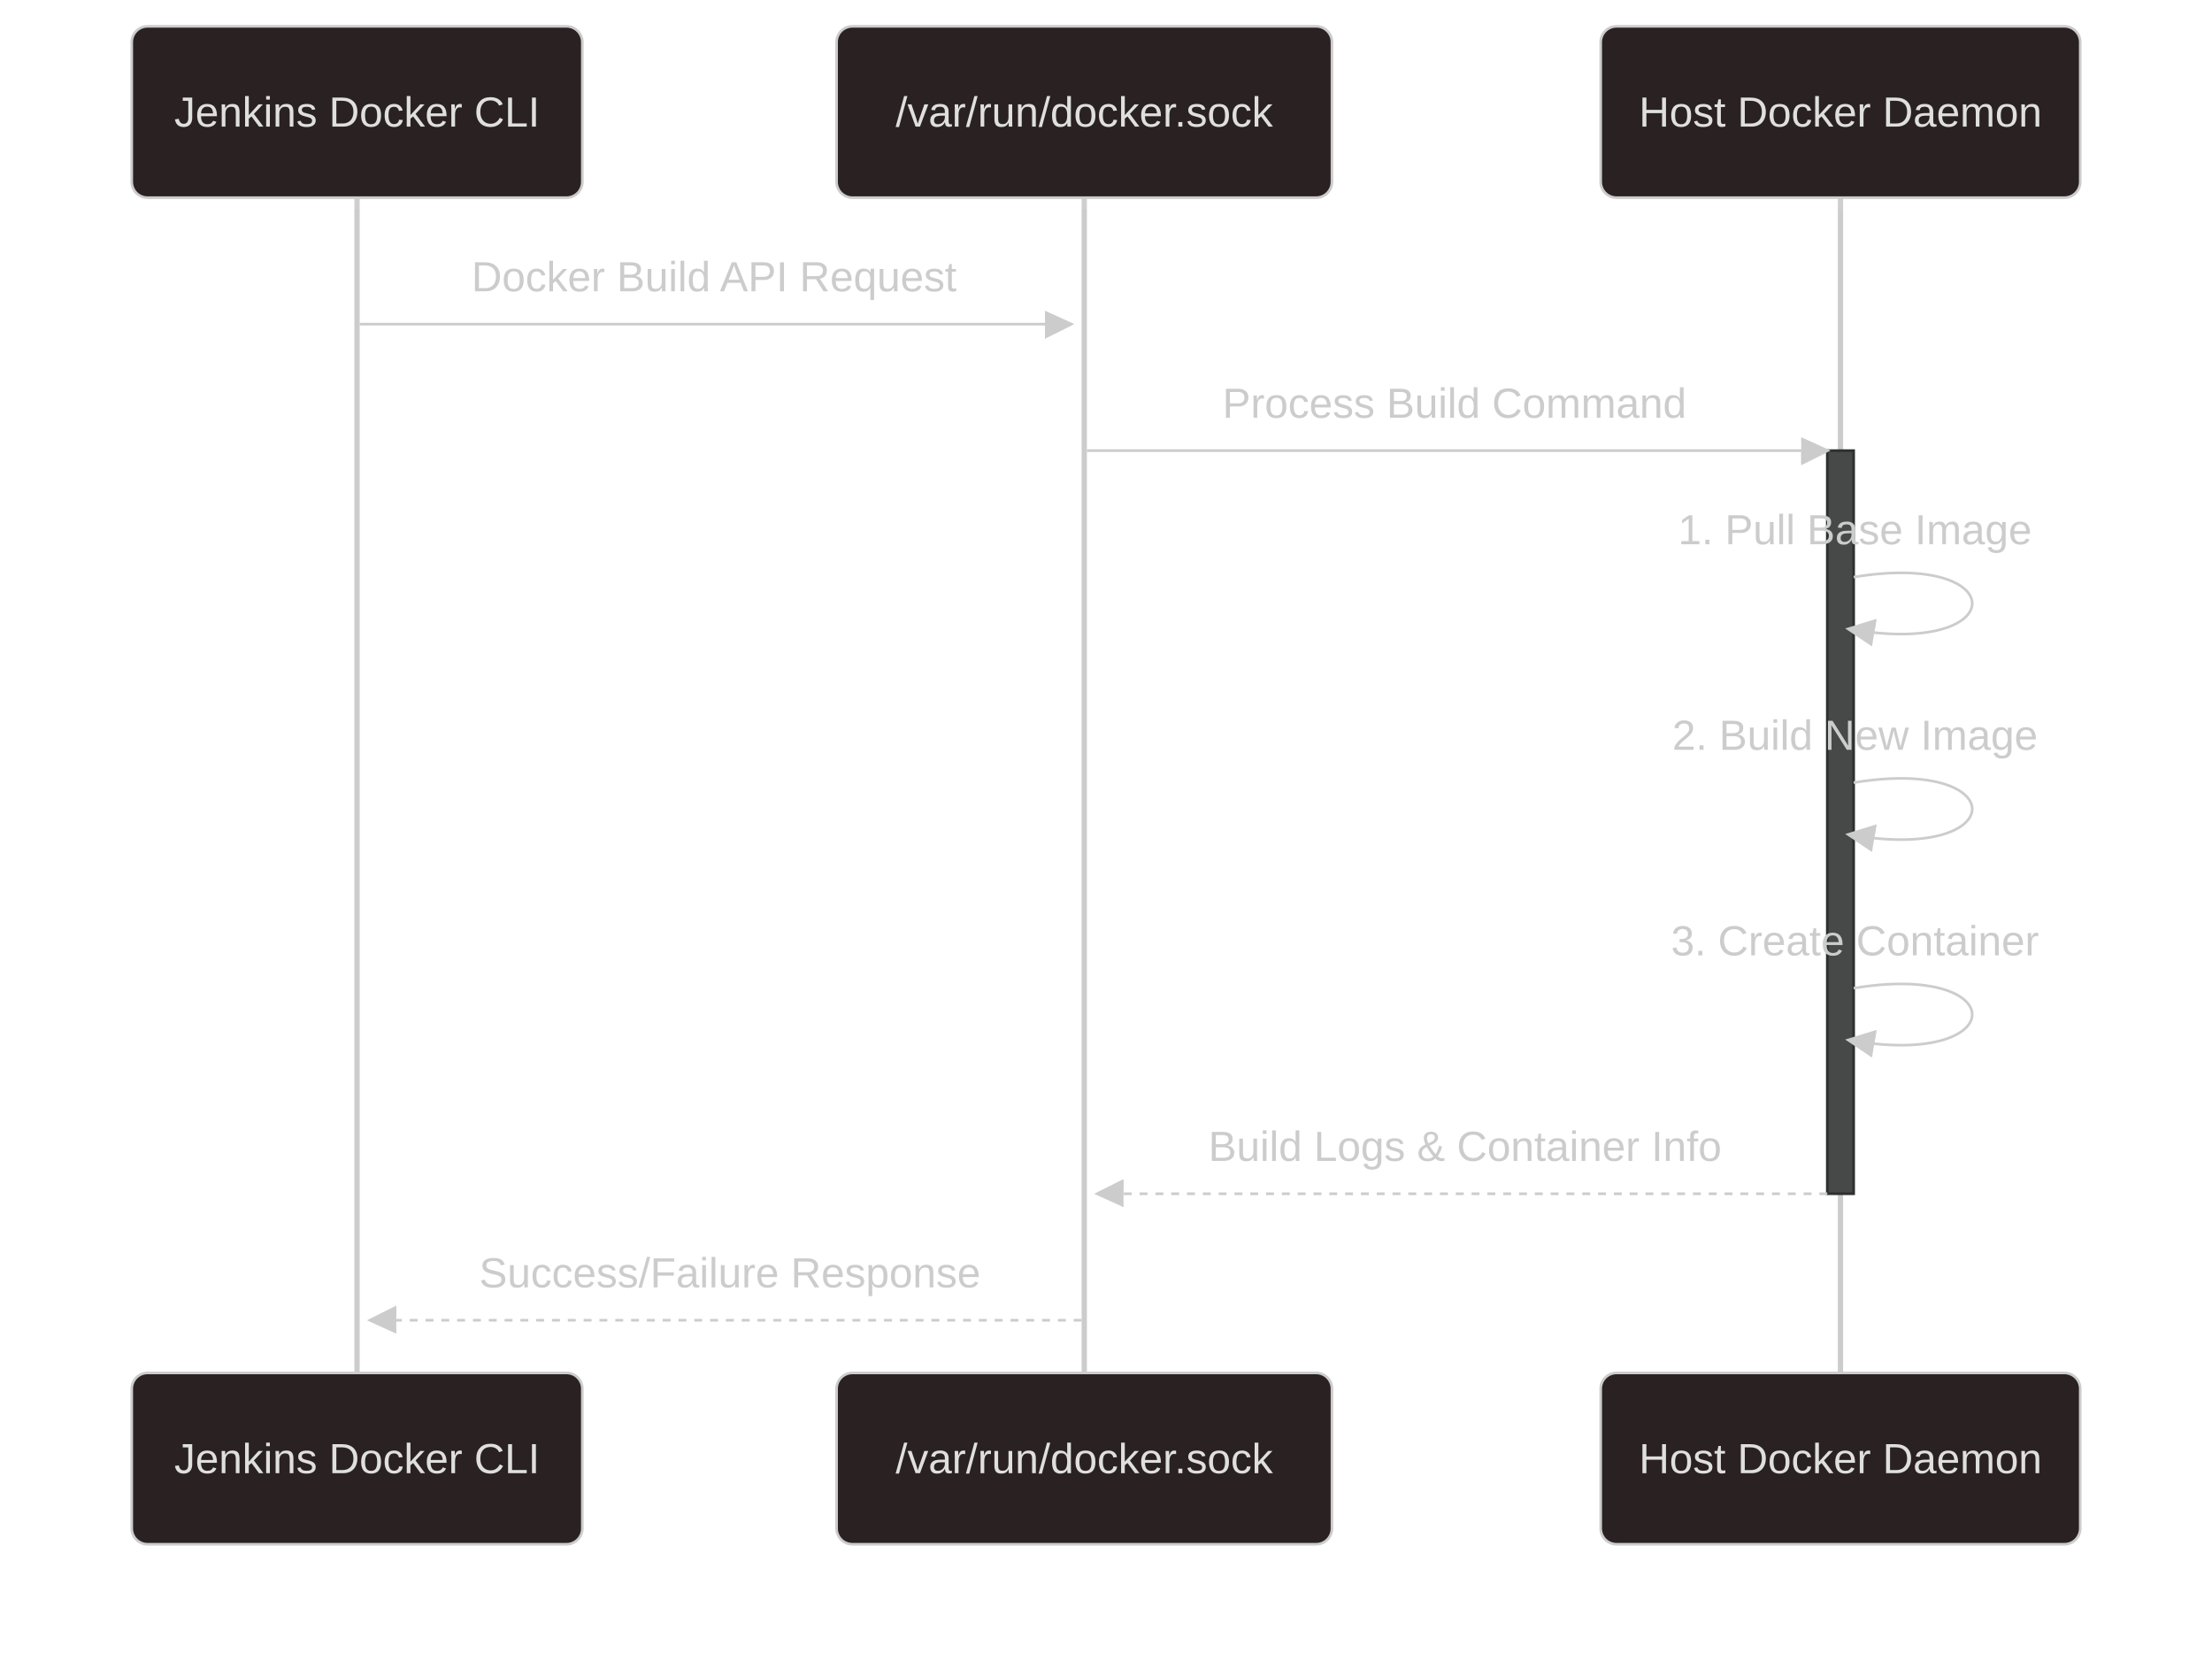
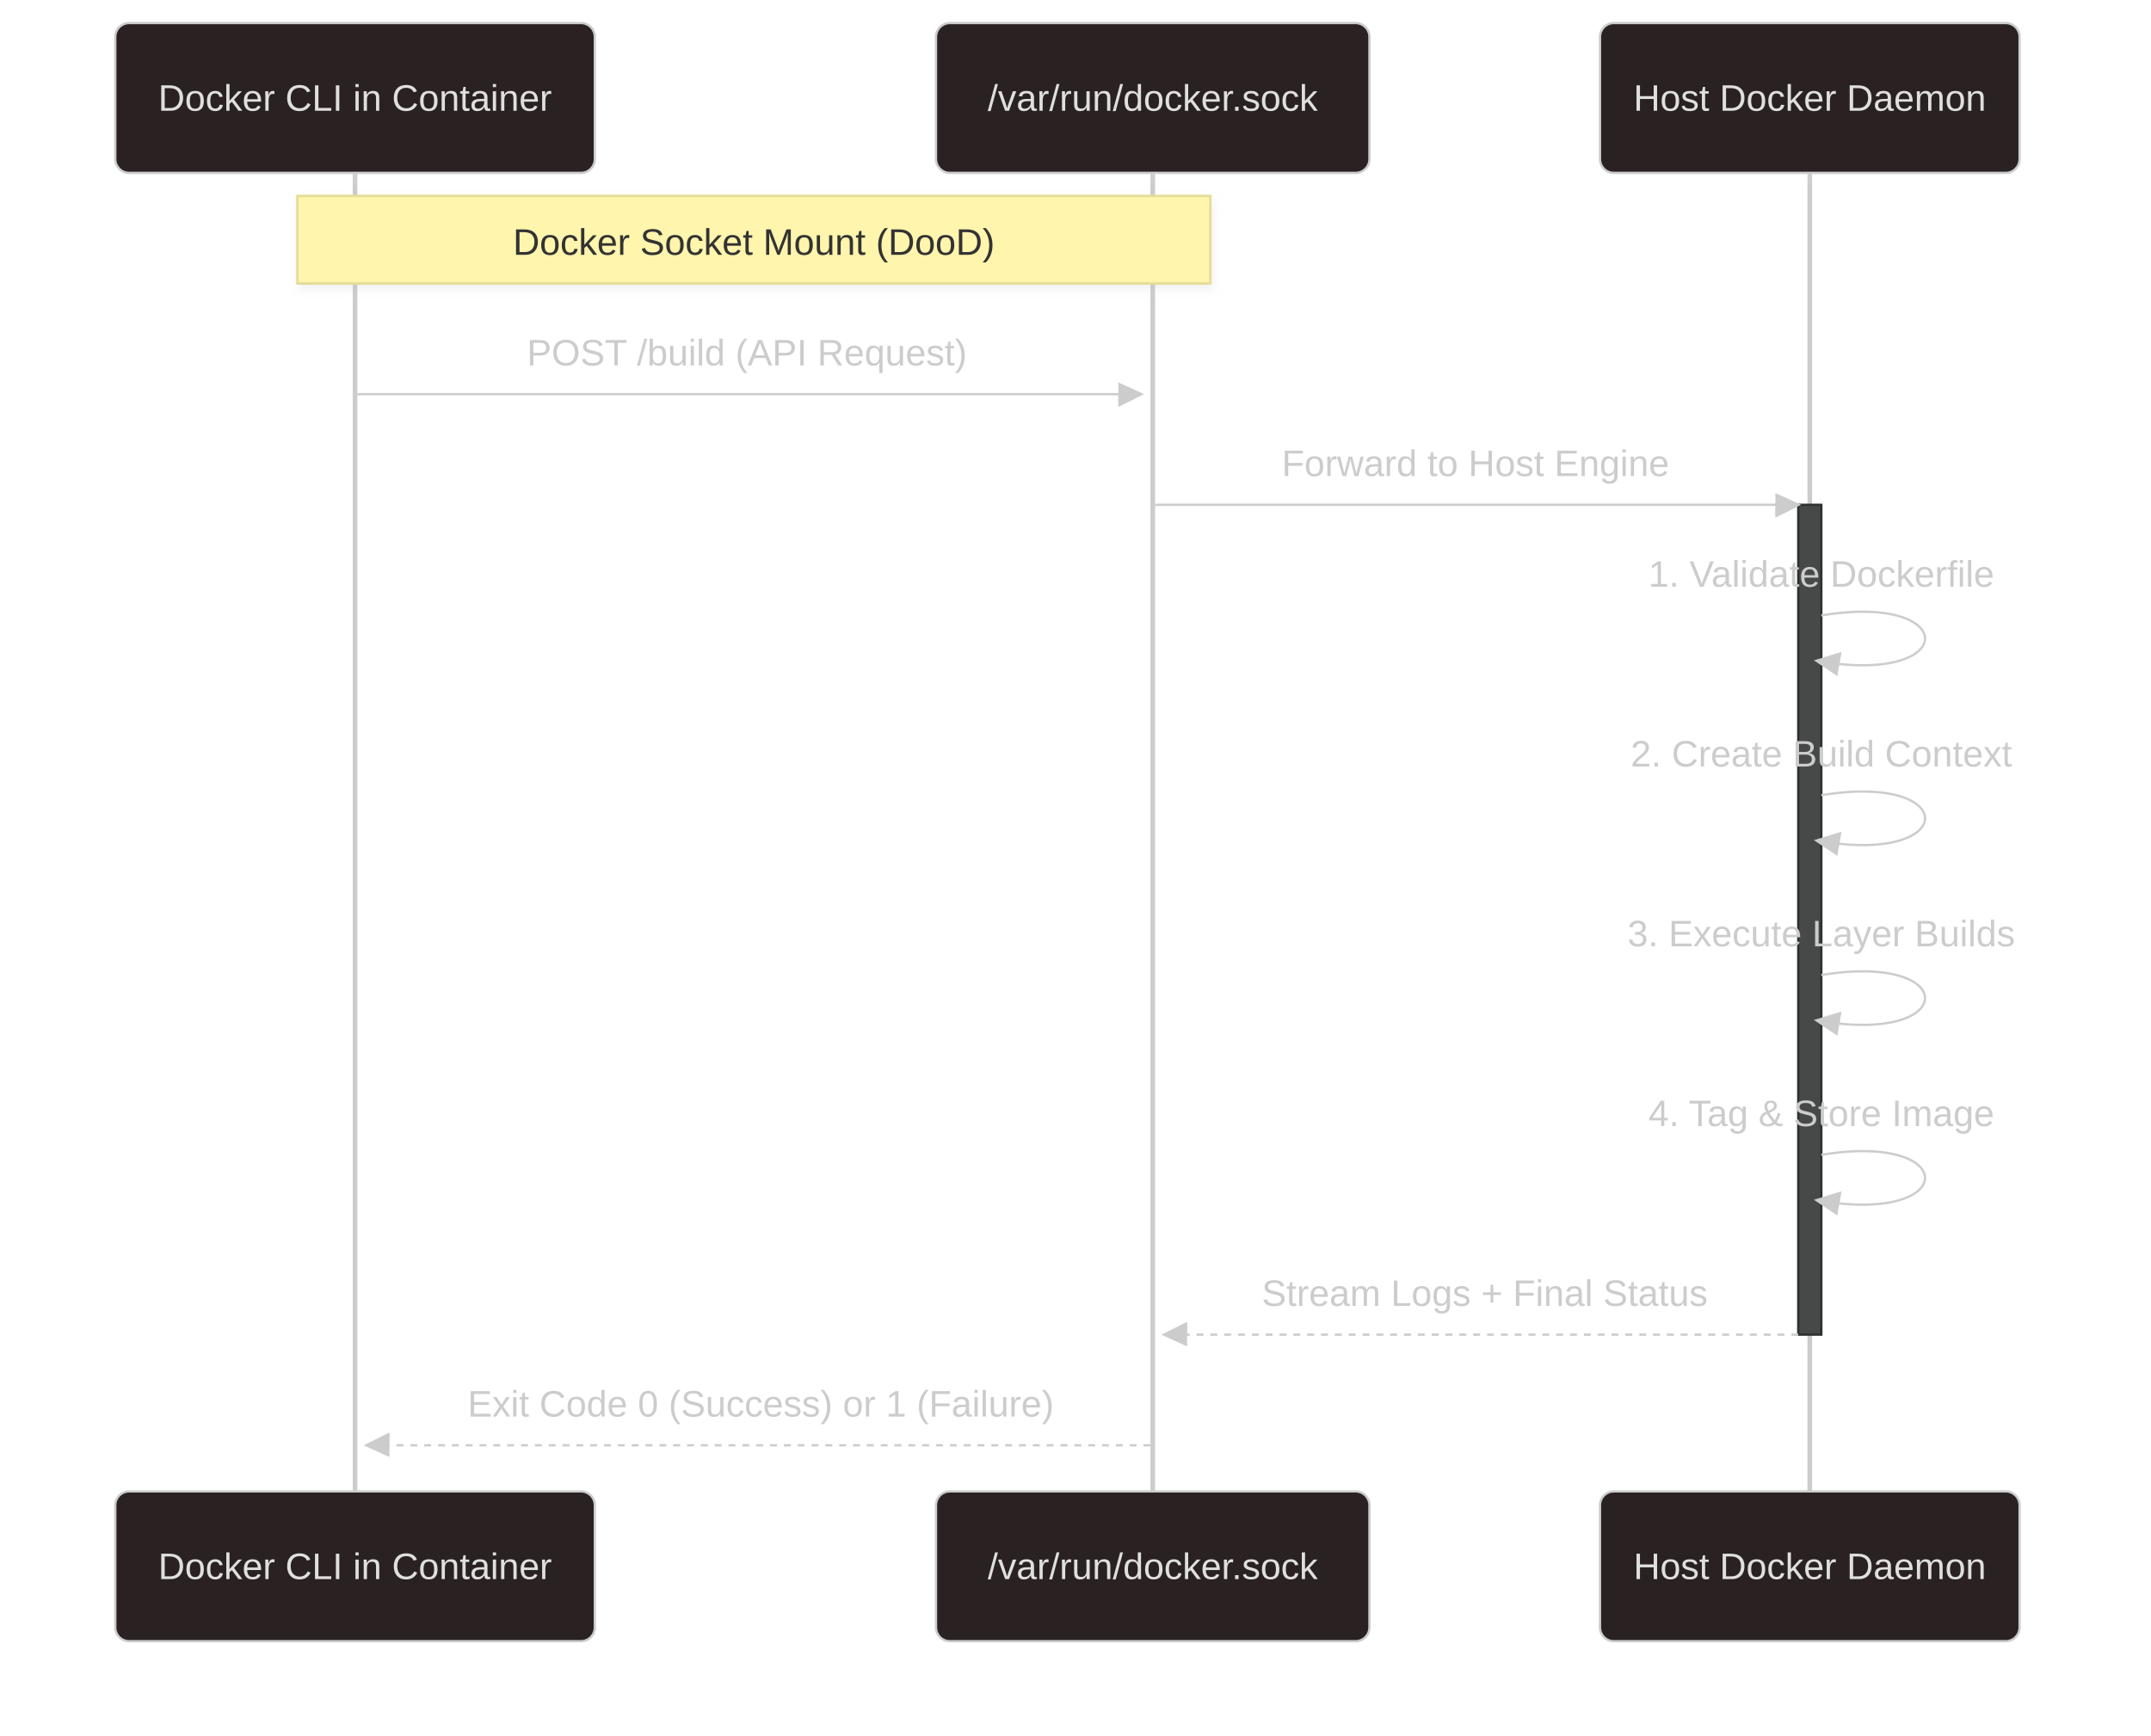
- <svg xmlns="http://www.w3.org/2000/svg" xmlns:html="http://www.w3.org/1999/xhtml" id="export-svg" width="100%" style="max-width: 839.5px; background: rgb(35, 32, 48);" viewBox="-50 -10 839.5 627" role="graphics-document document" aria-roledescription="sequence">
+ <svg xmlns="http://www.w3.org/2000/svg" xmlns:html="http://www.w3.org/1999/xhtml" id="export-svg" width="100%" style="max-width: 933px;" viewBox="-50 -10 933 753" role="graphics-document document" aria-roledescription="sequence">
  <html:style>p {margin: 0;}</html:style>
  <g>
-     <rect x="557.5" y="511" fill="#eaeaea" stroke="#666" width="182" height="65" name="DockerDaemon" rx="6" ry="6" class="actor actor-bottom" data-look="neo" filter="url(#drop-shadow)" />
-     <text x="648.5" y="543.5" style="text-anchor: middle; font-size: 16px; font-weight: 400;" dominant-baseline="central" alignment-baseline="central" class="actor actor-box">
-       <tspan x="648.5" dy="0">Host Docker Daemon</tspan>
+     <rect x="644" y="637" fill="#eaeaea" stroke="#666" width="182" height="65" name="DockerDaemon" rx="6" ry="6" class="actor actor-bottom" data-look="neo" filter="url(#drop-shadow)" />
+     <text x="735" y="669.5" style="text-anchor: middle; font-size: 16px; font-weight: 400;" dominant-baseline="central" alignment-baseline="central" class="actor actor-box">
+       <tspan x="735" dy="0">Host Docker Daemon</tspan>
    </text>
  </g>
  <g>
-     <rect x="267.5" y="511" fill="#eaeaea" stroke="#666" width="188" height="65" name="DockerSocket" rx="6" ry="6" class="actor actor-bottom" data-look="neo" filter="url(#drop-shadow)" />
-     <text x="361.5" y="543.5" style="text-anchor: middle; font-size: 16px; font-weight: 400;" dominant-baseline="central" alignment-baseline="central" class="actor actor-box">
-       <tspan x="361.5" dy="0">/var/run/docker.sock</tspan>
+     <rect x="356" y="637" fill="#eaeaea" stroke="#666" width="188" height="65" name="DockerSocket" rx="6" ry="6" class="actor actor-bottom" data-look="neo" filter="url(#drop-shadow)" />
+     <text x="450" y="669.5" style="text-anchor: middle; font-size: 16px; font-weight: 400;" dominant-baseline="central" alignment-baseline="central" class="actor actor-box">
+       <tspan x="450" dy="0">/var/run/docker.sock</tspan>
    </text>
  </g>
  <g>
-     <rect x="0" y="511" fill="#eaeaea" stroke="#666" width="171" height="65" name="J_CLI" rx="6" ry="6" class="actor actor-bottom" data-look="neo" filter="url(#drop-shadow)" />
-     <text x="85.5" y="543.5" style="text-anchor: middle; font-size: 16px; font-weight: 400;" dominant-baseline="central" alignment-baseline="central" class="actor actor-box">
-       <tspan x="85.5" dy="0">Jenkins Docker CLI</tspan>
+     <rect x="0" y="637" fill="#eaeaea" stroke="#666" width="208" height="65" name="J_CLI" rx="6" ry="6" class="actor actor-bottom" data-look="neo" filter="url(#drop-shadow)" />
+     <text x="104" y="669.5" style="text-anchor: middle; font-size: 16px; font-weight: 400;" dominant-baseline="central" alignment-baseline="central" class="actor actor-box">
+       <tspan x="104" dy="0">Docker CLI in Container</tspan>
    </text>
  </g>
  <g>
-     <line id="actor40" x1="648.5" y1="65" x2="648.5" y2="511" class="actor-line 200" stroke-width="0.5px" stroke="#999" name="DockerDaemon" data-et="life-line" data-id="DockerDaemon" />
-     <g id="root-40" data-look="neo" data-et="participant" data-type="participant" data-id="DockerDaemon">
-       <rect x="557.5" y="0" fill="#eaeaea" stroke="#666" width="182" height="65" name="DockerDaemon" rx="6" ry="6" class="actor actor-top" data-look="neo" filter="url(#drop-shadow)" />
-       <text x="648.5" y="32.5" style="text-anchor: middle; font-size: 16px; font-weight: 400;" dominant-baseline="central" alignment-baseline="central" class="actor actor-box">
-         <tspan x="648.5" dy="0">Host Docker Daemon</tspan>
+     <line id="actor630" x1="735" y1="65" x2="735" y2="637" class="actor-line 200" stroke-width="0.5px" stroke="#999" name="DockerDaemon" data-et="life-line" data-id="DockerDaemon" />
+     <g id="root-630" data-look="neo" data-et="participant" data-type="participant" data-id="DockerDaemon">
+       <rect x="644" y="0" fill="#eaeaea" stroke="#666" width="182" height="65" name="DockerDaemon" rx="6" ry="6" class="actor actor-top" data-look="neo" filter="url(#drop-shadow)" />
+       <text x="735" y="32.5" style="text-anchor: middle; font-size: 16px; font-weight: 400;" dominant-baseline="central" alignment-baseline="central" class="actor actor-box">
+         <tspan x="735" dy="0">Host Docker Daemon</tspan>
      </text>
    </g>
  </g>
  <g>
-     <line id="actor39" x1="361.5" y1="65" x2="361.5" y2="511" class="actor-line 200" stroke-width="0.5px" stroke="#999" name="DockerSocket" data-et="life-line" data-id="DockerSocket" />
-     <g id="root-39" data-look="neo" data-et="participant" data-type="participant" data-id="DockerSocket">
-       <rect x="267.5" y="0" fill="#eaeaea" stroke="#666" width="188" height="65" name="DockerSocket" rx="6" ry="6" class="actor actor-top" data-look="neo" filter="url(#drop-shadow)" />
-       <text x="361.5" y="32.5" style="text-anchor: middle; font-size: 16px; font-weight: 400;" dominant-baseline="central" alignment-baseline="central" class="actor actor-box">
-         <tspan x="361.5" dy="0">/var/run/docker.sock</tspan>
+     <line id="actor629" x1="450" y1="65" x2="450" y2="637" class="actor-line 200" stroke-width="0.5px" stroke="#999" name="DockerSocket" data-et="life-line" data-id="DockerSocket" />
+     <g id="root-629" data-look="neo" data-et="participant" data-type="participant" data-id="DockerSocket">
+       <rect x="356" y="0" fill="#eaeaea" stroke="#666" width="188" height="65" name="DockerSocket" rx="6" ry="6" class="actor actor-top" data-look="neo" filter="url(#drop-shadow)" />
+       <text x="450" y="32.5" style="text-anchor: middle; font-size: 16px; font-weight: 400;" dominant-baseline="central" alignment-baseline="central" class="actor actor-box">
+         <tspan x="450" dy="0">/var/run/docker.sock</tspan>
      </text>
    </g>
  </g>
  <g>
-     <line id="actor38" x1="85.5" y1="65" x2="85.5" y2="511" class="actor-line 200" stroke-width="0.5px" stroke="#999" name="J_CLI" data-et="life-line" data-id="J_CLI" />
-     <g id="root-38" data-look="neo" data-et="participant" data-type="participant" data-id="J_CLI">
-       <rect x="0" y="0" fill="#eaeaea" stroke="#666" width="171" height="65" name="J_CLI" rx="6" ry="6" class="actor actor-top" data-look="neo" filter="url(#drop-shadow)" />
-       <text x="85.5" y="32.5" style="text-anchor: middle; font-size: 16px; font-weight: 400;" dominant-baseline="central" alignment-baseline="central" class="actor actor-box">
-         <tspan x="85.5" dy="0">Jenkins Docker CLI</tspan>
+     <line id="actor628" x1="104" y1="65" x2="104" y2="637" class="actor-line 200" stroke-width="0.5px" stroke="#999" name="J_CLI" data-et="life-line" data-id="J_CLI" />
+     <g id="root-628" data-look="neo" data-et="participant" data-type="participant" data-id="J_CLI">
+       <rect x="0" y="0" fill="#eaeaea" stroke="#666" width="208" height="65" name="J_CLI" rx="6" ry="6" class="actor actor-top" data-look="neo" filter="url(#drop-shadow)" />
+       <text x="104" y="32.5" style="text-anchor: middle; font-size: 16px; font-weight: 400;" dominant-baseline="central" alignment-baseline="central" class="actor actor-box">
+         <tspan x="104" dy="0">Docker CLI in Container</tspan>
      </text>
    </g>
  </g>
  <style>#export-svg{font-family:arial,sans-serif;font-size:14px;fill:#ccc;}@keyframes edge-animation-frame{from{stroke-dashoffset:0;}}@keyframes dash{to{stroke-dashoffset:0;}}#export-svg .edge-animation-slow{stroke-dasharray:9,5!important;stroke-dashoffset:900;animation:dash 50s linear infinite;stroke-linecap:round;}#export-svg .edge-animation-fast{stroke-dasharray:9,5!important;stroke-dashoffset:900;animation:dash 20s linear infinite;stroke-linecap:round;}#export-svg .error-icon{fill:hsl(20, 1.587%, 12.353%);}#export-svg .error-text{fill:rgb(223, 223.667, 224);stroke:rgb(223, 223.667, 224);}#export-svg .edge-thickness-normal{stroke-width:1px;}#export-svg .edge-thickness-thick{stroke-width:3.5px;}#export-svg .edge-pattern-solid{stroke-dasharray:0;}#export-svg .edge-thickness-invisible{stroke-width:0;fill:none;}#export-svg .edge-pattern-dashed{stroke-dasharray:3;}#export-svg .edge-pattern-dotted{stroke-dasharray:2;}#export-svg .marker{fill:#cccccc;stroke:#cccccc;}#export-svg .marker.cross{stroke:#cccccc;}#export-svg svg{font-family:arial,sans-serif;font-size:14px;}#export-svg p{margin:0;}#export-svg .actor{stroke:#cccccc;fill:#2a2020;stroke-width:1;}#export-svg rect.actor.outer-path[data-look="neo"]{filter:drop-shadow( 1px 2px 2px rgba(185,185,185,0.2));}#export-svg rect.note[data-look="neo"]{stroke:hsl(52.683, 60%, 73.922%);fill:#fff5ad;filter:drop-shadow( 1px 2px 2px rgba(185,185,185,0.2));stroke-width:1;}#export-svg text.actor&gt;tspan{fill:#e0dfdf;stroke:none;}#export-svg .actor-line{stroke:#cccccc;}#export-svg .innerArc{stroke-width:1.5;stroke-dasharray:none;}#export-svg .messageLine0{stroke-width:1;stroke-dasharray:none;stroke:#ccc;}#export-svg .messageLine1{stroke-width:1;stroke-dasharray:2,2;stroke:#ccc;}#export-svg #arrowhead path{fill:#ccc;stroke:#ccc;}#export-svg .sequenceNumber{fill:#333333;}#export-svg #sequencenumber{fill:#ccc;}#export-svg #crosshead path{fill:#ccc;stroke:#ccc;}#export-svg .messageText{fill:#ccc;stroke:none;}#export-svg .labelBox{stroke:#cccccc;fill:#2a2020;filter:drop-shadow( 1px 2px 2px rgba(185,185,185,0.2));}#export-svg .labelText,#export-svg .labelText&gt;tspan{fill:#e0dfdf;stroke:none;}#export-svg .loopText,#export-svg .loopText&gt;tspan{fill:#e0dfdf;stroke:none;}#export-svg .loopLine{stroke-width:2px;stroke-dasharray:2,2;stroke:#cccccc;fill:#cccccc;}#export-svg .note{stroke:hsl(52.683, 60%, 73.922%);fill:#fff5ad;}#export-svg .noteText,#export-svg .noteText&gt;tspan{fill:#333;stroke:none;font-weight:normal;}#export-svg .activation0{fill:hsl(180, 1.587%, 28.353%);stroke:hsl(180, 1.587%, 18.353%);}#export-svg .activation1{fill:hsl(180, 1.587%, 28.353%);stroke:hsl(180, 1.587%, 18.353%);}#export-svg .activation2{fill:hsl(180, 1.587%, 28.353%);stroke:hsl(180, 1.587%, 18.353%);}#export-svg .actorPopupMenu{position:absolute;}#export-svg .actorPopupMenuPanel{position:absolute;fill:#2a2020;box-shadow:0px 8px 16px 0px rgba(0,0,0,0.2);filter:drop-shadow(3px 5px 2px rgb(0 0 0 / 0.4));}#export-svg .actor-man circle,#export-svg line{fill:#2a2020;stroke-width:2px;}#export-svg g rect.rect{filter:drop-shadow( 1px 2px 2px rgba(185,185,185,0.2));stroke:#ccc;stroke-width:1;}#export-svg .node .neo-node{stroke:#ccc;}#export-svg [data-look="neo"].node rect,#export-svg [data-look="neo"].cluster rect,#export-svg [data-look="neo"].node polygon{stroke:url(#export-svg-gradient);filter:drop-shadow( 1px 2px 2px rgba(185,185,185,0.2));}#export-svg [data-look="neo"].node path{stroke:url(#export-svg-gradient);stroke-width:1;}#export-svg [data-look="neo"].node .outer-path{filter:drop-shadow( 1px 2px 2px rgba(185,185,185,0.2));}#export-svg [data-look="neo"].node .neo-line path{stroke:#ccc;filter:none;}#export-svg [data-look="neo"].node circle{stroke:url(#export-svg-gradient);filter:drop-shadow( 1px 2px 2px rgba(185,185,185,0.2));}#export-svg [data-look="neo"].node circle .state-start{fill:#000000;}#export-svg [data-look="neo"].statediagram-cluster rect{fill:#2a2020;stroke:url(#export-svg-gradient);stroke-width:1;}#export-svg [data-look="neo"].icon-shape .icon{fill:url(#export-svg-gradient);filter:drop-shadow( 1px 2px 2px rgba(185,185,185,0.2));}#export-svg [data-look="neo"].icon-shape .icon-neo path{stroke:url(#export-svg-gradient);filter:drop-shadow( 1px 2px 2px rgba(185,185,185,0.2));}#export-svg :root{--mermaid-font-family:"trebuchet ms",verdana,arial,sans-serif;}</style>
  <g />
  <defs>
    <symbol id="computer" width="24" height="24">
      <path transform="scale(.5)" d="M2 2v13h20v-13h-20zm18 11h-16v-9h16v9zm-10.228 6l.466-1h3.524l.467 1h-4.457zm14.228 3h-24l2-6h2.104l-1.33 4h18.45l-1.297-4h2.073l2 6zm-5-10h-14v-7h14v7z" />
    </symbol>
  </defs>
  <defs>
    <symbol id="database" fill-rule="evenodd" clip-rule="evenodd">
      <path transform="scale(.5)" d="M12.258.001l.256.004.255.005.253.008.251.01.249.012.247.015.246.016.242.019.241.02.239.023.236.024.233.027.231.028.229.031.225.032.223.034.22.036.217.038.214.04.211.041.208.043.205.045.201.046.198.048.194.05.191.051.187.053.183.054.18.056.175.057.172.059.168.06.163.061.16.063.155.064.15.066.074.033.073.033.071.034.07.034.069.035.068.035.067.035.066.035.064.036.064.036.062.036.06.036.06.037.058.037.058.037.055.038.055.038.053.038.052.038.051.039.05.039.048.039.047.039.045.04.044.04.043.04.041.04.04.041.039.041.037.041.036.041.034.041.033.042.032.042.03.042.029.042.027.042.026.043.024.043.023.043.021.043.02.043.018.044.017.043.015.044.013.044.012.044.011.045.009.044.007.045.006.045.004.045.002.045.001.045v17l-.001.045-.002.045-.004.045-.006.045-.007.045-.009.044-.011.045-.012.044-.013.044-.015.044-.017.043-.018.044-.02.043-.021.043-.023.043-.024.043-.026.043-.027.042-.029.042-.03.042-.032.042-.033.042-.034.041-.036.041-.037.041-.039.041-.04.041-.041.04-.043.04-.044.04-.045.04-.047.039-.048.039-.05.039-.051.039-.052.038-.053.038-.055.038-.055.038-.058.037-.058.037-.06.037-.06.036-.062.036-.064.036-.064.036-.066.035-.067.035-.068.035-.069.035-.07.034-.071.034-.073.033-.074.033-.15.066-.155.064-.16.063-.163.061-.168.06-.172.059-.175.057-.18.056-.183.054-.187.053-.191.051-.194.05-.198.048-.201.046-.205.045-.208.043-.211.041-.214.04-.217.038-.22.036-.223.034-.225.032-.229.031-.231.028-.233.027-.236.024-.239.023-.241.02-.242.019-.246.016-.247.015-.249.012-.251.01-.253.008-.255.005-.256.004-.258.001-.258-.001-.256-.004-.255-.005-.253-.008-.251-.01-.249-.012-.247-.015-.245-.016-.243-.019-.241-.02-.238-.023-.236-.024-.234-.027-.231-.028-.228-.031-.226-.032-.223-.034-.22-.036-.217-.038-.214-.04-.211-.041-.208-.043-.204-.045-.201-.046-.198-.048-.195-.05-.19-.051-.187-.053-.184-.054-.179-.056-.176-.057-.172-.059-.167-.06-.164-.061-.159-.063-.155-.064-.151-.066-.074-.033-.072-.033-.072-.034-.07-.034-.069-.035-.068-.035-.067-.035-.066-.035-.064-.036-.063-.036-.062-.036-.061-.036-.06-.037-.058-.037-.057-.037-.056-.038-.055-.038-.053-.038-.052-.038-.051-.039-.049-.039-.049-.039-.046-.039-.046-.04-.044-.04-.043-.04-.041-.04-.04-.041-.039-.041-.037-.041-.036-.041-.034-.041-.033-.042-.032-.042-.03-.042-.029-.042-.027-.042-.026-.043-.024-.043-.023-.043-.021-.043-.02-.043-.018-.044-.017-.043-.015-.044-.013-.044-.012-.044-.011-.045-.009-.044-.007-.045-.006-.045-.004-.045-.002-.045-.001-.045v-17l.001-.045.002-.045.004-.045.006-.045.007-.045.009-.044.011-.045.012-.044.013-.044.015-.044.017-.043.018-.044.02-.043.021-.043.023-.043.024-.043.026-.043.027-.042.029-.042.03-.042.032-.042.033-.042.034-.041.036-.041.037-.041.039-.041.04-.041.041-.04.043-.04.044-.04.046-.04.046-.039.049-.039.049-.039.051-.039.052-.038.053-.038.055-.038.056-.038.057-.037.058-.037.06-.037.061-.036.062-.036.063-.036.064-.036.066-.035.067-.035.068-.035.069-.035.07-.034.072-.034.072-.033.074-.033.151-.066.155-.064.159-.063.164-.061.167-.06.172-.059.176-.057.179-.056.184-.054.187-.053.19-.051.195-.05.198-.048.201-.046.204-.045.208-.043.211-.041.214-.04.217-.038.22-.036.223-.034.226-.032.228-.031.231-.028.234-.027.236-.024.238-.023.241-.02.243-.019.245-.016.247-.015.249-.012.251-.01.253-.008.255-.005.256-.004.258-.001.258.001zm-9.258 20.499v.01l.001.021.003.021.004.022.005.021.006.022.007.022.009.023.01.022.011.023.012.023.013.023.015.023.016.024.017.023.018.024.019.024.021.024.022.025.023.024.024.025.052.049.056.05.061.051.066.051.07.051.075.051.079.052.084.052.088.052.092.052.097.052.102.051.105.052.11.052.114.051.119.051.123.051.127.05.131.05.135.05.139.048.144.049.147.047.152.047.155.047.16.045.163.045.167.043.171.043.176.041.178.041.183.039.187.039.19.037.194.035.197.035.202.033.204.031.209.03.212.029.216.027.219.025.222.024.226.021.23.02.233.018.236.016.24.015.243.012.246.01.249.008.253.005.256.004.259.001.26-.001.257-.004.254-.005.25-.008.247-.011.244-.012.241-.014.237-.016.233-.018.231-.021.226-.021.224-.024.22-.026.216-.027.212-.028.21-.031.205-.031.202-.034.198-.034.194-.036.191-.037.187-.039.183-.04.179-.04.175-.042.172-.043.168-.044.163-.045.16-.046.155-.046.152-.047.148-.048.143-.049.139-.049.136-.05.131-.05.126-.05.123-.051.118-.052.114-.051.11-.052.106-.052.101-.052.096-.052.092-.052.088-.053.083-.051.079-.052.074-.052.07-.051.065-.051.06-.051.056-.05.051-.05.023-.024.023-.025.021-.024.02-.024.019-.024.018-.024.017-.024.015-.023.014-.024.013-.023.012-.023.01-.023.01-.022.008-.022.006-.022.006-.022.004-.022.004-.021.001-.021.001-.021v-4.127l-.077.055-.08.053-.083.054-.085.053-.087.052-.09.052-.093.051-.095.05-.097.05-.1.049-.102.049-.105.048-.106.047-.109.047-.111.046-.114.045-.115.045-.118.044-.12.043-.122.042-.124.042-.126.041-.128.04-.13.04-.132.038-.134.038-.135.037-.138.037-.139.035-.142.035-.143.034-.144.033-.147.032-.148.031-.15.03-.151.03-.153.029-.154.027-.156.027-.158.026-.159.025-.161.024-.162.023-.163.022-.165.021-.166.02-.167.019-.169.018-.169.017-.171.016-.173.015-.173.014-.175.013-.175.012-.177.011-.178.01-.179.008-.179.008-.181.006-.182.005-.182.004-.184.003-.184.002h-.37l-.184-.002-.184-.003-.182-.004-.182-.005-.181-.006-.179-.008-.179-.008-.178-.01-.176-.011-.176-.012-.175-.013-.173-.014-.172-.015-.171-.016-.17-.017-.169-.018-.167-.019-.166-.02-.165-.021-.163-.022-.162-.023-.161-.024-.159-.025-.157-.026-.156-.027-.155-.027-.153-.029-.151-.03-.15-.03-.148-.031-.146-.032-.145-.033-.143-.034-.141-.035-.14-.035-.137-.037-.136-.037-.134-.038-.132-.038-.13-.04-.128-.04-.126-.041-.124-.042-.122-.042-.12-.044-.117-.043-.116-.045-.113-.045-.112-.046-.109-.047-.106-.047-.105-.048-.102-.049-.1-.049-.097-.05-.095-.05-.093-.052-.09-.051-.087-.052-.085-.053-.083-.054-.08-.054-.077-.054v4.127zm0-5.654v.011l.001.021.003.021.004.021.005.022.006.022.007.022.009.022.01.022.011.023.012.023.013.023.015.024.016.023.017.024.018.024.019.024.021.024.022.024.023.025.024.024.052.05.056.05.061.05.066.051.07.051.075.052.079.051.084.052.088.052.092.052.097.052.102.052.105.052.11.051.114.051.119.052.123.05.127.051.131.05.135.049.139.049.144.048.147.048.152.047.155.046.16.045.163.045.167.044.171.042.176.042.178.04.183.04.187.038.19.037.194.036.197.034.202.033.204.032.209.03.212.028.216.027.219.025.222.024.226.022.23.02.233.018.236.016.24.014.243.012.246.01.249.008.253.006.256.003.259.001.26-.001.257-.003.254-.006.25-.008.247-.01.244-.012.241-.015.237-.016.233-.018.231-.02.226-.022.224-.024.22-.025.216-.027.212-.029.21-.03.205-.032.202-.033.198-.035.194-.036.191-.037.187-.039.183-.039.179-.041.175-.042.172-.043.168-.044.163-.045.16-.045.155-.047.152-.047.148-.048.143-.048.139-.05.136-.049.131-.05.126-.051.123-.051.118-.051.114-.052.11-.052.106-.052.101-.052.096-.052.092-.052.088-.052.083-.052.079-.052.074-.051.07-.052.065-.051.06-.05.056-.051.051-.049.023-.025.023-.024.021-.025.02-.024.019-.024.018-.024.017-.024.015-.023.014-.023.013-.024.012-.022.01-.023.01-.023.008-.022.006-.022.006-.022.004-.021.004-.022.001-.021.001-.021v-4.139l-.077.054-.08.054-.083.054-.085.052-.087.053-.09.051-.093.051-.095.051-.097.05-.1.049-.102.049-.105.048-.106.047-.109.047-.111.046-.114.045-.115.044-.118.044-.12.044-.122.042-.124.042-.126.041-.128.04-.13.039-.132.039-.134.038-.135.037-.138.036-.139.036-.142.035-.143.033-.144.033-.147.033-.148.031-.15.03-.151.03-.153.028-.154.028-.156.027-.158.026-.159.025-.161.024-.162.023-.163.022-.165.021-.166.02-.167.019-.169.018-.169.017-.171.016-.173.015-.173.014-.175.013-.175.012-.177.011-.178.009-.179.009-.179.007-.181.007-.182.005-.182.004-.184.003-.184.002h-.37l-.184-.002-.184-.003-.182-.004-.182-.005-.181-.007-.179-.007-.179-.009-.178-.009-.176-.011-.176-.012-.175-.013-.173-.014-.172-.015-.171-.016-.17-.017-.169-.018-.167-.019-.166-.02-.165-.021-.163-.022-.162-.023-.161-.024-.159-.025-.157-.026-.156-.027-.155-.028-.153-.028-.151-.03-.15-.03-.148-.031-.146-.033-.145-.033-.143-.033-.141-.035-.14-.036-.137-.036-.136-.037-.134-.038-.132-.039-.13-.039-.128-.04-.126-.041-.124-.042-.122-.043-.12-.043-.117-.044-.116-.044-.113-.046-.112-.046-.109-.046-.106-.047-.105-.048-.102-.049-.1-.049-.097-.05-.095-.051-.093-.051-.09-.051-.087-.053-.085-.052-.083-.054-.08-.054-.077-.054v4.139zm0-5.666v.011l.001.02.003.022.004.021.005.022.006.021.007.022.009.023.01.022.011.023.012.023.013.023.015.023.016.024.017.024.018.023.019.024.021.025.022.024.023.024.024.025.052.05.056.05.061.05.066.051.07.051.075.052.079.051.084.052.088.052.092.052.097.052.102.052.105.051.11.052.114.051.119.051.123.051.127.05.131.05.135.05.139.049.144.048.147.048.152.047.155.046.16.045.163.045.167.043.171.043.176.042.178.04.183.04.187.038.19.037.194.036.197.034.202.033.204.032.209.03.212.028.216.027.219.025.222.024.226.021.23.02.233.018.236.017.24.014.243.012.246.01.249.008.253.006.256.003.259.001.26-.001.257-.003.254-.006.25-.008.247-.01.244-.013.241-.014.237-.016.233-.018.231-.02.226-.022.224-.024.22-.025.216-.027.212-.029.21-.03.205-.032.202-.033.198-.035.194-.036.191-.037.187-.039.183-.039.179-.041.175-.042.172-.043.168-.044.163-.045.16-.045.155-.047.152-.047.148-.048.143-.049.139-.049.136-.049.131-.051.126-.05.123-.051.118-.052.114-.051.11-.052.106-.052.101-.052.096-.052.092-.052.088-.052.083-.052.079-.052.074-.052.07-.051.065-.051.06-.051.056-.05.051-.049.023-.025.023-.025.021-.024.02-.024.019-.024.018-.024.017-.024.015-.023.014-.024.013-.023.012-.023.01-.022.01-.023.008-.022.006-.022.006-.022.004-.022.004-.021.001-.021.001-.021v-4.153l-.077.054-.08.054-.083.053-.085.053-.087.053-.09.051-.093.051-.095.051-.097.05-.1.049-.102.048-.105.048-.106.048-.109.046-.111.046-.114.046-.115.044-.118.044-.12.043-.122.043-.124.042-.126.041-.128.04-.13.039-.132.039-.134.038-.135.037-.138.036-.139.036-.142.034-.143.034-.144.033-.147.032-.148.032-.15.03-.151.03-.153.028-.154.028-.156.027-.158.026-.159.024-.161.024-.162.023-.163.023-.165.021-.166.02-.167.019-.169.018-.169.017-.171.016-.173.015-.173.014-.175.013-.175.012-.177.01-.178.01-.179.009-.179.007-.181.006-.182.006-.182.004-.184.003-.184.001-.185.001-.185-.001-.184-.001-.184-.003-.182-.004-.182-.006-.181-.006-.179-.007-.179-.009-.178-.01-.176-.01-.176-.012-.175-.013-.173-.014-.172-.015-.171-.016-.17-.017-.169-.018-.167-.019-.166-.02-.165-.021-.163-.023-.162-.023-.161-.024-.159-.024-.157-.026-.156-.027-.155-.028-.153-.028-.151-.03-.15-.03-.148-.032-.146-.032-.145-.033-.143-.034-.141-.034-.14-.036-.137-.036-.136-.037-.134-.038-.132-.039-.13-.039-.128-.041-.126-.041-.124-.041-.122-.043-.12-.043-.117-.044-.116-.044-.113-.046-.112-.046-.109-.046-.106-.048-.105-.048-.102-.048-.1-.05-.097-.049-.095-.051-.093-.051-.09-.052-.087-.052-.085-.053-.083-.053-.08-.054-.077-.054v4.153zm8.74-8.179l-.257.004-.254.005-.25.008-.247.011-.244.012-.241.014-.237.016-.233.018-.231.021-.226.022-.224.023-.22.026-.216.027-.212.028-.21.031-.205.032-.202.033-.198.034-.194.036-.191.038-.187.038-.183.04-.179.041-.175.042-.172.043-.168.043-.163.045-.16.046-.155.046-.152.048-.148.048-.143.048-.139.049-.136.05-.131.05-.126.051-.123.051-.118.051-.114.052-.11.052-.106.052-.101.052-.096.052-.092.052-.088.052-.083.052-.079.052-.074.051-.07.052-.065.051-.06.05-.056.05-.051.05-.023.025-.023.024-.021.024-.02.025-.019.024-.018.024-.017.023-.015.024-.014.023-.013.023-.012.023-.01.023-.01.022-.008.022-.006.023-.006.021-.004.022-.004.021-.001.021-.001.021.001.021.001.021.004.021.004.022.006.021.006.023.008.022.01.022.01.023.012.023.013.023.014.023.015.024.017.023.018.024.019.024.02.025.021.024.023.024.023.025.051.05.056.05.06.05.065.051.07.052.074.051.079.052.083.052.088.052.092.052.096.052.101.052.106.052.11.052.114.052.118.051.123.051.126.051.131.05.136.05.139.049.143.048.148.048.152.048.155.046.16.046.163.045.168.043.172.043.175.042.179.041.183.04.187.038.191.038.194.036.198.034.202.033.205.032.21.031.212.028.216.027.22.026.224.023.226.022.231.021.233.018.237.016.241.014.244.012.247.011.25.008.254.005.257.004.26.001.26-.001.257-.004.254-.005.25-.008.247-.011.244-.012.241-.014.237-.016.233-.018.231-.021.226-.022.224-.023.22-.026.216-.027.212-.028.21-.031.205-.032.202-.033.198-.034.194-.036.191-.038.187-.038.183-.04.179-.041.175-.042.172-.043.168-.043.163-.045.16-.046.155-.046.152-.048.148-.048.143-.048.139-.049.136-.05.131-.05.126-.051.123-.051.118-.051.114-.052.11-.052.106-.052.101-.052.096-.052.092-.052.088-.052.083-.052.079-.052.074-.051.07-.052.065-.051.06-.05.056-.05.051-.05.023-.025.023-.024.021-.024.02-.025.019-.024.018-.024.017-.023.015-.024.014-.023.013-.023.012-.023.01-.023.01-.022.008-.022.006-.023.006-.021.004-.022.004-.021.001-.021.001-.021-.001-.021-.001-.021-.004-.021-.004-.022-.006-.021-.006-.023-.008-.022-.01-.022-.01-.023-.012-.023-.013-.023-.014-.023-.015-.024-.017-.023-.018-.024-.019-.024-.02-.025-.021-.024-.023-.024-.023-.025-.051-.05-.056-.05-.06-.05-.065-.051-.07-.052-.074-.051-.079-.052-.083-.052-.088-.052-.092-.052-.096-.052-.101-.052-.106-.052-.11-.052-.114-.052-.118-.051-.123-.051-.126-.051-.131-.05-.136-.05-.139-.049-.143-.048-.148-.048-.152-.048-.155-.046-.16-.046-.163-.045-.168-.043-.172-.043-.175-.042-.179-.041-.183-.04-.187-.038-.191-.038-.194-.036-.198-.034-.202-.033-.205-.032-.21-.031-.212-.028-.216-.027-.22-.026-.224-.023-.226-.022-.231-.021-.233-.018-.237-.016-.241-.014-.244-.012-.247-.011-.25-.008-.254-.005-.257-.004-.26-.001-.26.001z" />
    </symbol>
  </defs>
  <defs>
    <symbol id="clock" width="24" height="24">
      <path transform="scale(.5)" d="M12 2c5.514 0 10 4.486 10 10s-4.486 10-10 10-10-4.486-10-10 4.486-10 10-10zm0-2c-6.627 0-12 5.373-12 12s5.373 12 12 12 12-5.373 12-12-5.373-12-12-12zm5.848 12.459c.202.038.202.333.001.372-1.907.361-6.045 1.111-6.547 1.111-.719 0-1.301-.582-1.301-1.301 0-.512.77-5.447 1.125-7.445.034-.192.312-.181.343.014l.985 6.238 5.394 1.011z" />
    </symbol>
  </defs>
  <defs>
    <marker id="arrowhead" refX="7.9" refY="5" markerUnits="userSpaceOnUse" markerWidth="12" markerHeight="12" orient="auto-start-reverse">
      <path d="M -1 0 L 10 5 L 0 10 z" />
    </marker>
  </defs>
  <defs>
    <marker id="crosshead" markerWidth="15" markerHeight="8" orient="auto" refX="4" refY="4.5">
      <path fill="none" stroke="#000000" stroke-width="1pt" d="M 1,2 L 6,7 M 6,2 L 1,7" style="stroke-dasharray: 0, 0;" />
    </marker>
  </defs>
  <defs>
    <marker id="filled-head" refX="15.5" refY="7" markerWidth="20" markerHeight="28" orient="auto">
      <path d="M 18,7 L9,13 L14,7 L9,1 Z" />
    </marker>
  </defs>
  <defs>
    <marker id="sequencenumber" refX="15" refY="15" markerWidth="60" markerHeight="40" orient="auto" markerUnits="userSpaceOnUse">
      <circle cx="15" cy="15" r="10" />
    </marker>
  </defs>
  <defs>
    <filter id="drop-shadow" height="130%" width="130%">
      <feDropShadow dx="4" dy="4" stdDeviation="0" flood-opacity="0.06" flood-color="#FFFFFF" />
    </filter>
  </defs>
  <defs>
    <marker id="solidTopArrowHead" refX="7.9" refY="7.25" markerUnits="userSpaceOnUse" markerWidth="12" markerHeight="12" orient="auto-start-reverse">
      <path d="M 0 0 L 10 8 L 0 8 z" />
    </marker>
  </defs>
  <defs>
    <marker id="solidBottomArrowHead" refX="7.9" refY="0.75" markerUnits="userSpaceOnUse" markerWidth="12" markerHeight="12" orient="auto-start-reverse">
      <path d="M 0 0 L 10 0 L 0 8 z" />
    </marker>
  </defs>
  <defs>
    <marker id="stickTopArrowHead" refX="7.5" refY="7" markerUnits="userSpaceOnUse" markerWidth="12" markerHeight="12" orient="auto-start-reverse">
      <path d="M 0 0 L 7 7" stroke="black" stroke-width="1.5" fill="none" />
    </marker>
  </defs>
  <defs>
    <marker id="stickBottomArrowHead" refX="7.5" refY="0" markerUnits="userSpaceOnUse" markerWidth="12" markerHeight="12" orient="auto-start-reverse">
      <path d="M 0 7 L 7 0" stroke="black" stroke-width="1.5" fill="none" />
    </marker>
  </defs>
+   <g data-et="note" data-id="i0">
+     <rect x="79" y="75" fill="#EDF2AE" stroke="#666" width="396" height="38" class="note" data-look="neo" />
+     <text x="277" y="80" text-anchor="middle" dominant-baseline="middle" alignment-baseline="middle" style="font-size: 16px; font-weight: 400;" class="noteText" dy="1em">
+       <tspan x="277">Docker Socket Mount (DooD)</tspan>
+     </text>
+   </g>
  <g>
-     <rect x="643.5" y="161" fill="#EDF2AE" stroke="#666" width="10" height="282" class="activation0" data-look="neo" />
+     <rect x="730" y="209" fill="#EDF2AE" stroke="#666" width="10" height="360" class="activation0" data-look="neo" />
  </g>
-   <text x="221" y="80" text-anchor="middle" dominant-baseline="middle" alignment-baseline="middle" style="font-size: 16px; font-weight: 400;" class="messageText" dy="1em">Docker Build API Request</text>
-   <line x1="86.5" y1="113" x2="354.5" y2="113" class="messageLine0" data-et="message" data-id="i0" data-from="J_CLI" data-to="DockerSocket" stroke-width="2" stroke="none" marker-end="url(#arrowhead)" style="fill: none;" />
-   <text x="502" y="128" text-anchor="middle" dominant-baseline="middle" alignment-baseline="middle" style="font-size: 16px; font-weight: 400;" class="messageText" dy="1em">Process Build Command</text>
-   <line x1="362.5" y1="161" x2="641.5" y2="161" class="messageLine0" data-et="message" data-id="i1" data-from="DockerSocket" data-to="DockerDaemon" stroke-width="2" stroke="none" marker-end="url(#arrowhead)" style="fill: none;" />
-   <text x="654" y="176" text-anchor="middle" dominant-baseline="middle" alignment-baseline="middle" style="font-size: 16px; font-weight: 400;" class="messageText" dy="1em">1. Pull Base Image</text>
-   <path d="M 653.5,209 C 713.5,199 713.5,239 653.5,229" class="messageLine0" data-et="message" data-id="i3" data-from="DockerDaemon" data-to="DockerDaemon" stroke-width="2" stroke="none" marker-end="url(#arrowhead)" style="fill: none;" />
-   <text x="654" y="254" text-anchor="middle" dominant-baseline="middle" alignment-baseline="middle" style="font-size: 16px; font-weight: 400;" class="messageText" dy="1em">2. Build New Image</text>
-   <path d="M 653.5,287 C 713.5,277 713.5,317 653.5,307" class="messageLine0" data-et="message" data-id="i4" data-from="DockerDaemon" data-to="DockerDaemon" stroke-width="2" stroke="none" marker-end="url(#arrowhead)" style="fill: none;" />
-   <text x="654" y="332" text-anchor="middle" dominant-baseline="middle" alignment-baseline="middle" style="font-size: 16px; font-weight: 400;" class="messageText" dy="1em">3. Create Container</text>
-   <path d="M 653.5,365 C 713.5,355 713.5,395 653.5,385" class="messageLine0" data-et="message" data-id="i5" data-from="DockerDaemon" data-to="DockerDaemon" stroke-width="2" stroke="none" marker-end="url(#arrowhead)" style="fill: none;" />
-   <text x="506" y="410" text-anchor="middle" dominant-baseline="middle" alignment-baseline="middle" style="font-size: 16px; font-weight: 400;" class="messageText" dy="1em">Build Logs &amp; Container Info</text>
-   <line x1="643.5" y1="443" x2="368.5" y2="443" class="messageLine1" data-et="message" data-id="i6" data-from="DockerDaemon" data-to="DockerSocket" stroke-width="2" stroke="none" style="stroke-dasharray: 3, 3; fill: none;" marker-end="url(#arrowhead)" />
-   <text x="227" y="458" text-anchor="middle" dominant-baseline="middle" alignment-baseline="middle" style="font-size: 16px; font-weight: 400;" class="messageText" dy="1em">Success/Failure Response</text>
-   <line x1="360.5" y1="491" x2="92.5" y2="491" class="messageLine1" data-et="message" data-id="i8" data-from="DockerSocket" data-to="J_CLI" stroke-width="2" stroke="none" style="stroke-dasharray: 3, 3; fill: none;" marker-end="url(#arrowhead)" />
+   <text x="274" y="128" text-anchor="middle" dominant-baseline="middle" alignment-baseline="middle" style="font-size: 16px; font-weight: 400;" class="messageText" dy="1em">POST /build (API Request)</text>
+   <line x1="105" y1="161" x2="443" y2="161" class="messageLine0" data-et="message" data-id="i1" data-from="J_CLI" data-to="DockerSocket" stroke-width="2" stroke="none" marker-end="url(#arrowhead)" style="fill: none;" />
+   <text x="590" y="176" text-anchor="middle" dominant-baseline="middle" alignment-baseline="middle" style="font-size: 16px; font-weight: 400;" class="messageText" dy="1em">Forward to Host Engine</text>
+   <line x1="451" y1="209" x2="728" y2="209" class="messageLine0" data-et="message" data-id="i2" data-from="DockerSocket" data-to="DockerDaemon" stroke-width="2" stroke="none" marker-end="url(#arrowhead)" style="fill: none;" />
+   <text x="740" y="224" text-anchor="middle" dominant-baseline="middle" alignment-baseline="middle" style="font-size: 16px; font-weight: 400;" class="messageText" dy="1em">1. Validate Dockerfile</text>
+   <path d="M 740,257 C 800,247 800,287 740,277" class="messageLine0" data-et="message" data-id="i4" data-from="DockerDaemon" data-to="DockerDaemon" stroke-width="2" stroke="none" marker-end="url(#arrowhead)" style="fill: none;" />
+   <text x="740" y="302" text-anchor="middle" dominant-baseline="middle" alignment-baseline="middle" style="font-size: 16px; font-weight: 400;" class="messageText" dy="1em">2. Create Build Context</text>
+   <path d="M 740,335 C 800,325 800,365 740,355" class="messageLine0" data-et="message" data-id="i5" data-from="DockerDaemon" data-to="DockerDaemon" stroke-width="2" stroke="none" marker-end="url(#arrowhead)" style="fill: none;" />
+   <text x="740" y="380" text-anchor="middle" dominant-baseline="middle" alignment-baseline="middle" style="font-size: 16px; font-weight: 400;" class="messageText" dy="1em">3. Execute Layer Builds</text>
+   <path d="M 740,413 C 800,403 800,443 740,433" class="messageLine0" data-et="message" data-id="i6" data-from="DockerDaemon" data-to="DockerDaemon" stroke-width="2" stroke="none" marker-end="url(#arrowhead)" style="fill: none;" />
+   <text x="740" y="458" text-anchor="middle" dominant-baseline="middle" alignment-baseline="middle" style="font-size: 16px; font-weight: 400;" class="messageText" dy="1em">4. Tag &amp; Store Image</text>
+   <path d="M 740,491 C 800,481 800,521 740,511" class="messageLine0" data-et="message" data-id="i7" data-from="DockerDaemon" data-to="DockerDaemon" stroke-width="2" stroke="none" marker-end="url(#arrowhead)" style="fill: none;" />
+   <text x="594" y="536" text-anchor="middle" dominant-baseline="middle" alignment-baseline="middle" style="font-size: 16px; font-weight: 400;" class="messageText" dy="1em">Stream Logs + Final Status</text>
+   <line x1="730" y1="569" x2="457" y2="569" class="messageLine1" data-et="message" data-id="i8" data-from="DockerDaemon" data-to="DockerSocket" stroke-width="2" stroke="none" style="stroke-dasharray: 3, 3; fill: none;" marker-end="url(#arrowhead)" />
+   <text x="280" y="584" text-anchor="middle" dominant-baseline="middle" alignment-baseline="middle" style="font-size: 16px; font-weight: 400;" class="messageText" dy="1em">Exit Code 0 (Success) or 1 (Failure)</text>
+   <line x1="449" y1="617" x2="111" y2="617" class="messageLine1" data-et="message" data-id="i10" data-from="DockerSocket" data-to="J_CLI" stroke-width="2" stroke="none" style="stroke-dasharray: 3, 3; fill: none;" marker-end="url(#arrowhead)" />
</svg>
